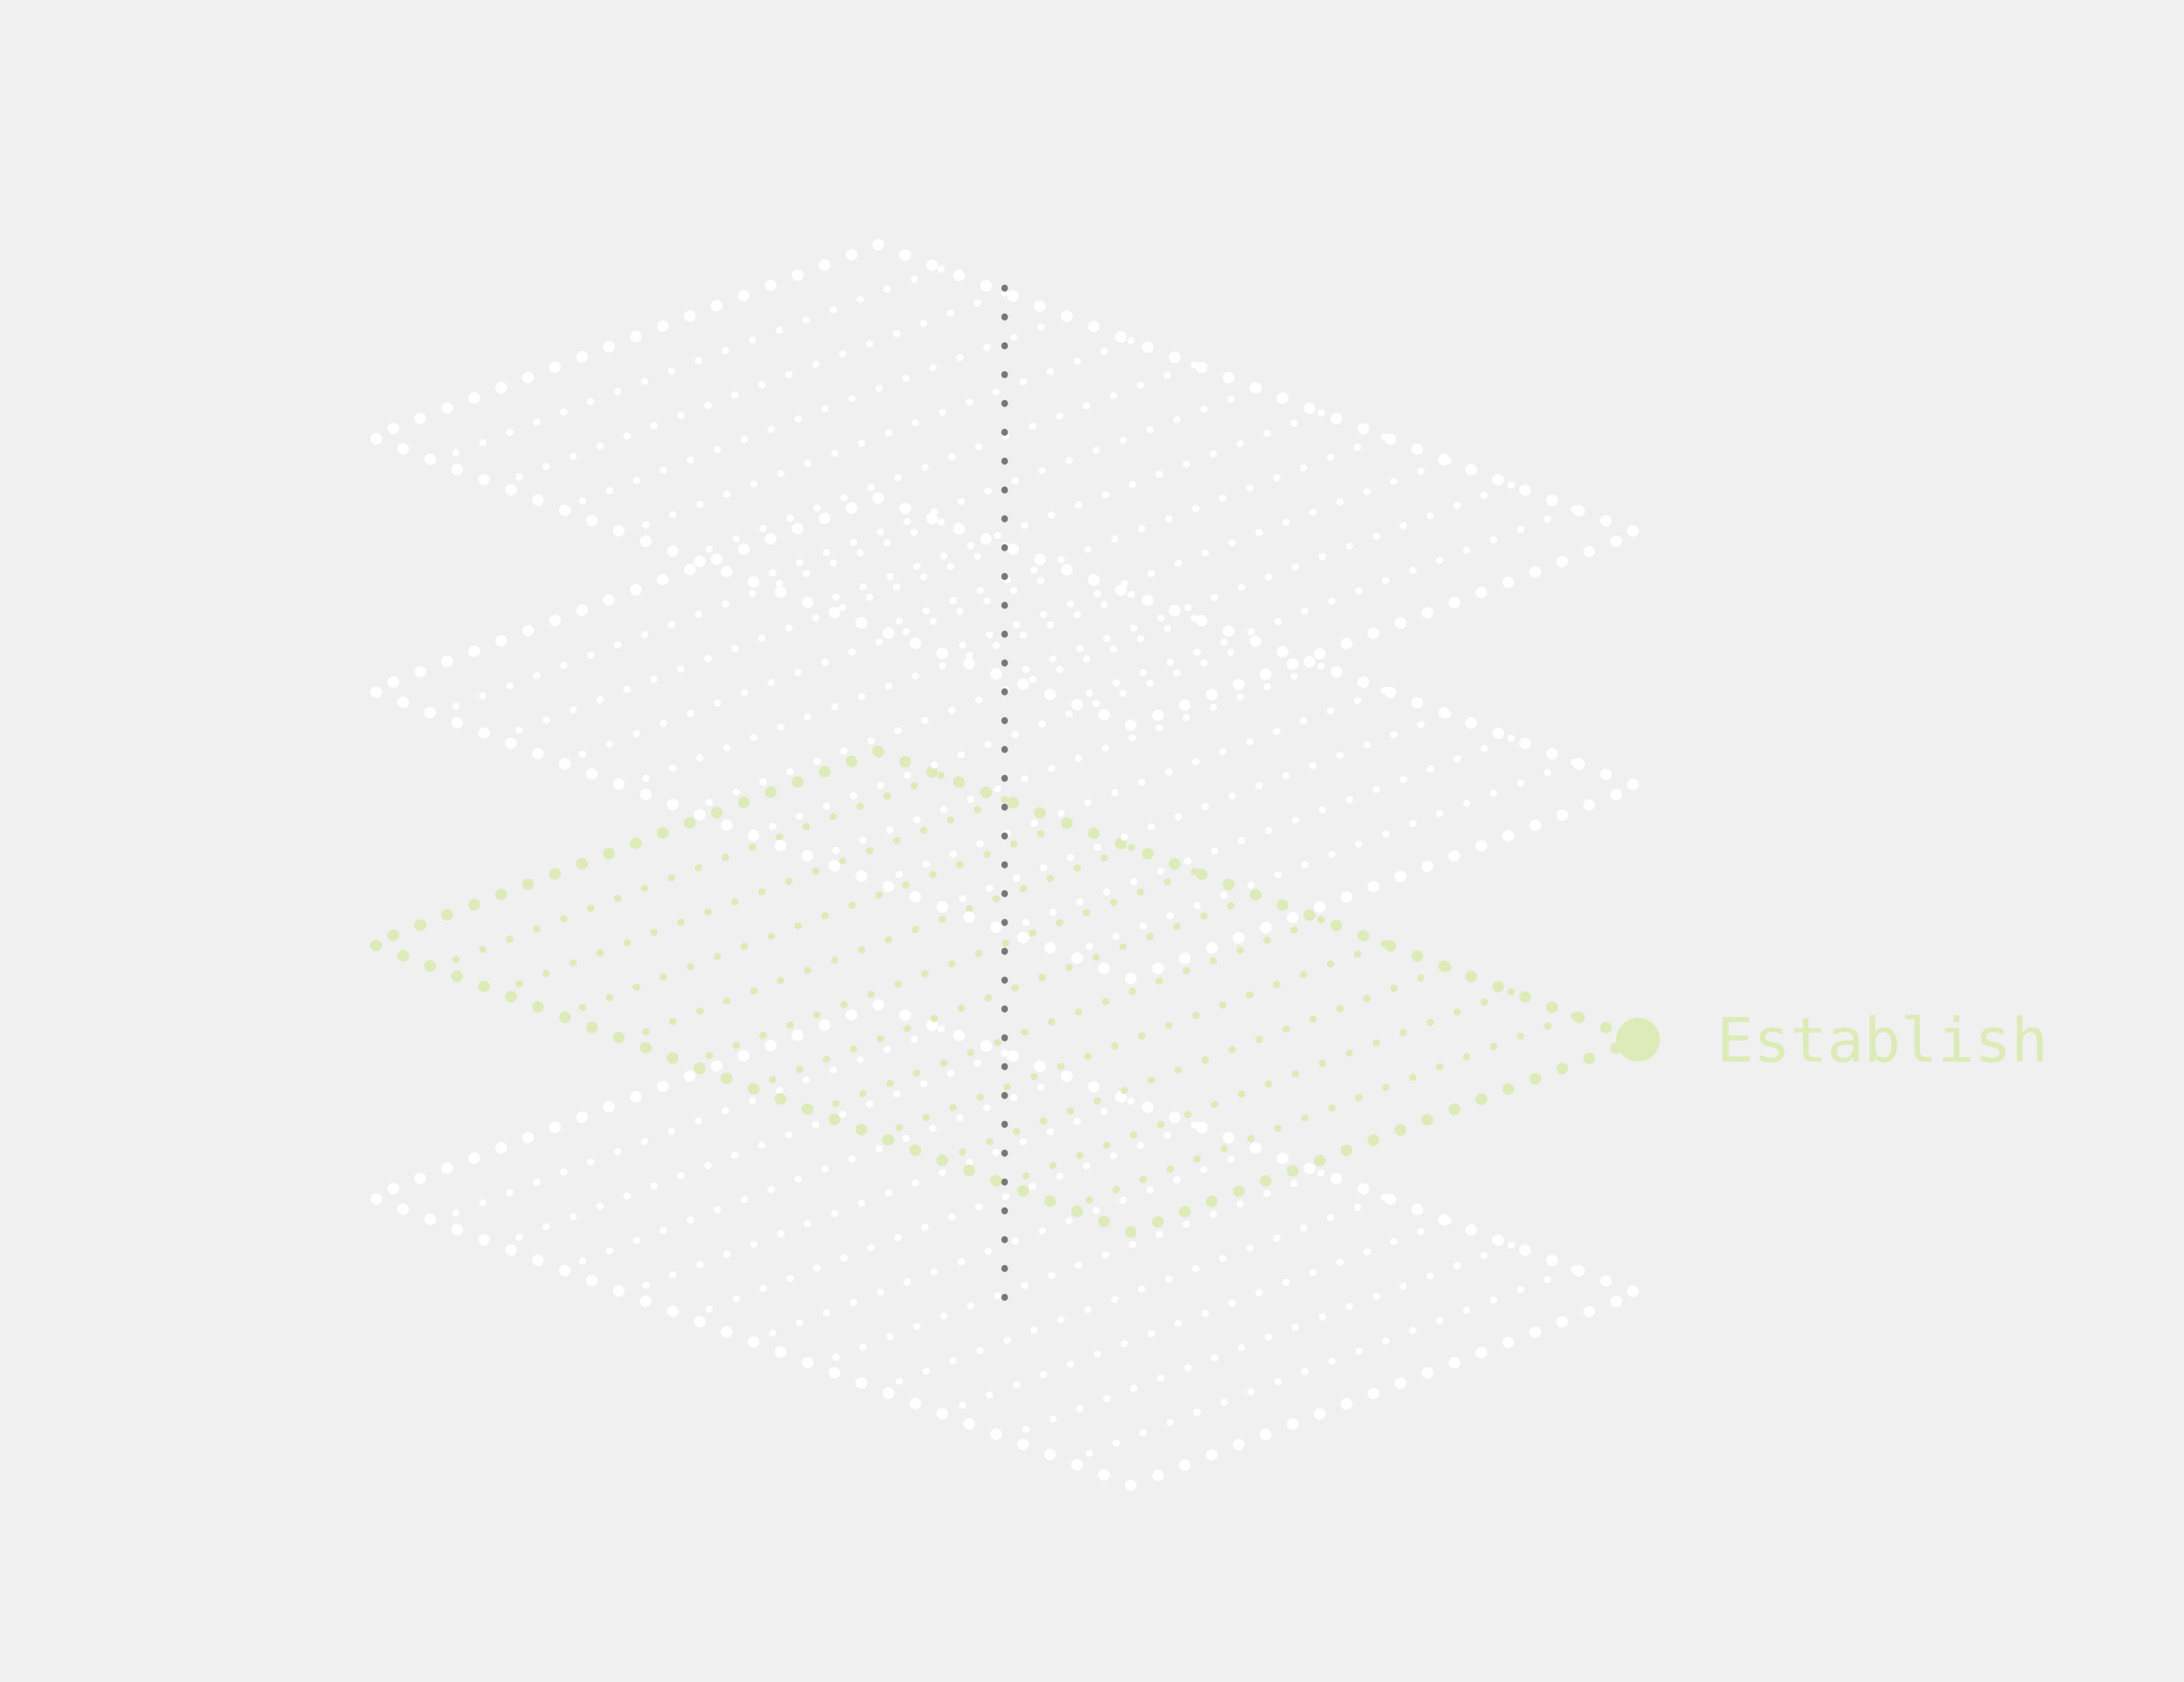
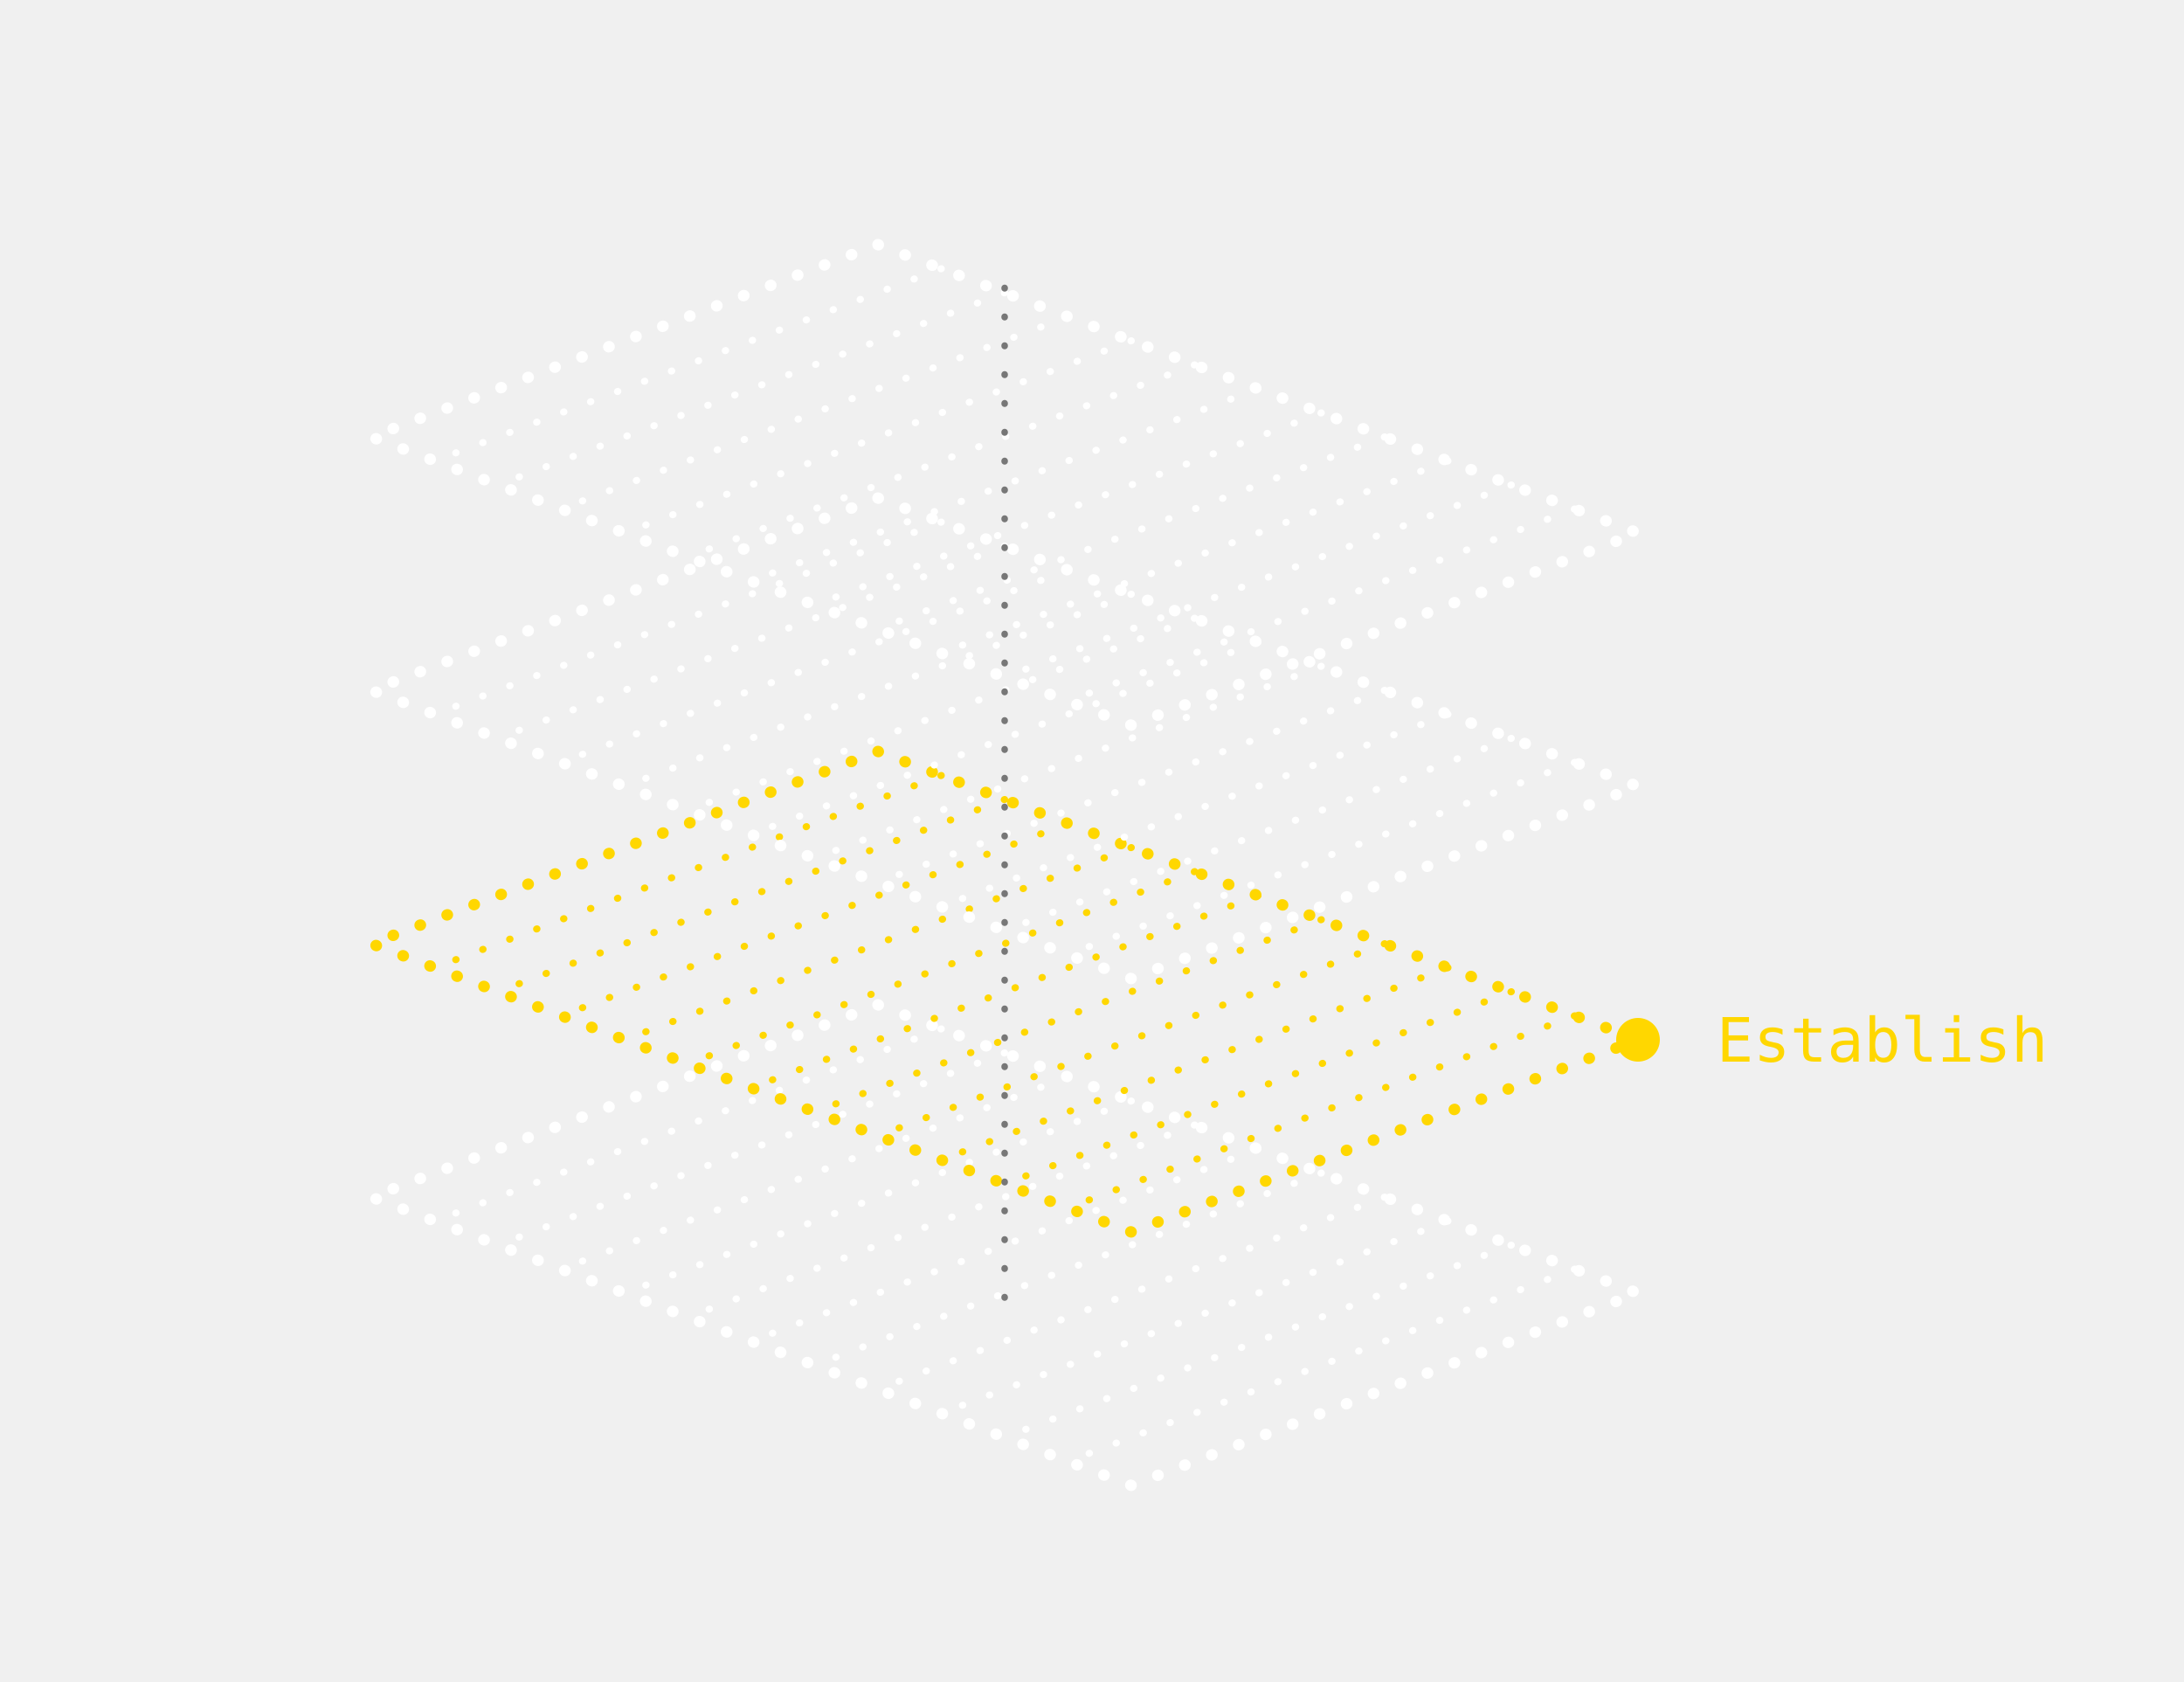
<svg xmlns="http://www.w3.org/2000/svg" viewBox="90 55 500 385" fill="none">
  <polyline points="291.00,285.00 465.00,351.00 349.00,395.00 175.00,329.00 291.00,285.00" fill="none" stroke="#fff" stroke-width="2.6" stroke-linecap="round" stroke-linejoin="round" stroke-dasharray=".1 6.5" />
  <polyline points="305.50,290.50 189.50,334.50" fill="none" stroke="#fff" stroke-width="1.6" stroke-linecap="round" stroke-linejoin="round" stroke-dasharray=".1 6.5" />
  <polyline points="320.00,296.00 204.00,340.00" fill="none" stroke="#fff" stroke-width="1.6" stroke-linecap="round" stroke-linejoin="round" stroke-dasharray=".1 6.5" />
  <polyline points="334.50,301.50 218.50,345.50" fill="none" stroke="#fff" stroke-width="1.6" stroke-linecap="round" stroke-linejoin="round" stroke-dasharray=".1 6.5" />
  <polyline points="349.00,307.00 233.00,351.00" fill="none" stroke="#fff" stroke-width="1.6" stroke-linecap="round" stroke-linejoin="round" stroke-dasharray=".1 6.5" />
  <polyline points="363.50,312.50 247.50,356.50" fill="none" stroke="#fff" stroke-width="1.6" stroke-linecap="round" stroke-linejoin="round" stroke-dasharray=".1 6.5" />
  <polyline points="378.00,318.00 262.00,362.00" fill="none" stroke="#fff" stroke-width="1.6" stroke-linecap="round" stroke-linejoin="round" stroke-dasharray=".1 6.5" />
  <polyline points="392.50,323.50 276.50,367.50" fill="none" stroke="#fff" stroke-width="1.6" stroke-linecap="round" stroke-linejoin="round" stroke-dasharray=".1 6.5" />
  <polyline points="407.00,329.00 291.00,373.00" fill="none" stroke="#fff" stroke-width="1.6" stroke-linecap="round" stroke-linejoin="round" stroke-dasharray=".1 6.5" />
  <polyline points="421.50,334.50 305.50,378.50" fill="none" stroke="#fff" stroke-width="1.6" stroke-linecap="round" stroke-linejoin="round" stroke-dasharray=".1 6.5" />
  <polyline points="436.00,340.00 320.00,384.00" fill="none" stroke="#fff" stroke-width="1.6" stroke-linecap="round" stroke-linejoin="round" stroke-dasharray=".1 6.5" />
  <polyline points="450.50,345.50 334.50,389.50" fill="none" stroke="#fff" stroke-width="1.6" stroke-linecap="round" stroke-linejoin="round" stroke-dasharray=".1 6.5" />
-   <polyline points="291.00,227.00 465.00,293.00 349.00,337.00 175.00,271.00 291.00,227.00" fill="none" stroke="#dcebb7" stroke-width="2.6" stroke-linecap="round" stroke-linejoin="round" stroke-dasharray=".1 6.5" />
-   <polyline points="305.50,232.50 189.50,276.50" fill="none" stroke="#dcebb7" stroke-width="1.6" stroke-linecap="round" stroke-linejoin="round" stroke-dasharray=".1 6.5" />
-   <polyline points="320.00,238.00 204.00,282.00" fill="none" stroke="#dcebb7" stroke-width="1.6" stroke-linecap="round" stroke-linejoin="round" stroke-dasharray=".1 6.5" />
-   <polyline points="334.50,243.50 218.50,287.50" fill="none" stroke="#dcebb7" stroke-width="1.6" stroke-linecap="round" stroke-linejoin="round" stroke-dasharray=".1 6.5" />
-   <polyline points="349.00,249.00 233.00,293.00" fill="none" stroke="#dcebb7" stroke-width="1.6" stroke-linecap="round" stroke-linejoin="round" stroke-dasharray=".1 6.5" />
-   <polyline points="363.50,254.50 247.50,298.50" fill="none" stroke="#dcebb7" stroke-width="1.6" stroke-linecap="round" stroke-linejoin="round" stroke-dasharray=".1 6.5" />
-   <polyline points="378.00,260.00 262.00,304.00" fill="none" stroke="#dcebb7" stroke-width="1.6" stroke-linecap="round" stroke-linejoin="round" stroke-dasharray=".1 6.5" />
-   <polyline points="392.50,265.50 276.50,309.50" fill="none" stroke="#dcebb7" stroke-width="1.6" stroke-linecap="round" stroke-linejoin="round" stroke-dasharray=".1 6.5" />
-   <polyline points="407.00,271.00 291.00,315.00" fill="none" stroke="#dcebb7" stroke-width="1.6" stroke-linecap="round" stroke-linejoin="round" stroke-dasharray=".1 6.5" />
-   <polyline points="421.50,276.50 305.50,320.50" fill="none" stroke="#dcebb7" stroke-width="1.6" stroke-linecap="round" stroke-linejoin="round" stroke-dasharray=".1 6.5" />
-   <polyline points="436.00,282.00 320.00,326.00" fill="none" stroke="#dcebb7" stroke-width="1.6" stroke-linecap="round" stroke-linejoin="round" stroke-dasharray=".1 6.5" />
-   <polyline points="450.50,287.50 334.50,331.50" fill="none" stroke="#dcebb7" stroke-width="1.6" stroke-linecap="round" stroke-linejoin="round" stroke-dasharray=".1 6.5" />
-   <circle cx="465.00" cy="293.00" r="5" fill="#dcebb7" />
+   <polyline points="291.00,227.00 465.00,293.00 349.00,337.00 175.00,271.00 291.00,227.00" fill="none" stroke="#ffd700" stroke-width="2.6" stroke-linecap="round" stroke-linejoin="round" stroke-dasharray=".1 6.5" />
+   <polyline points="305.50,232.50 189.50,276.50" fill="none" stroke="#ffd700" stroke-width="1.6" stroke-linecap="round" stroke-linejoin="round" stroke-dasharray=".1 6.5" />
+   <polyline points="320.00,238.00 204.00,282.00" fill="none" stroke="#ffd700" stroke-width="1.6" stroke-linecap="round" stroke-linejoin="round" stroke-dasharray=".1 6.5" />
+   <polyline points="334.50,243.50 218.50,287.50" fill="none" stroke="#ffd700" stroke-width="1.6" stroke-linecap="round" stroke-linejoin="round" stroke-dasharray=".1 6.5" />
+   <polyline points="349.00,249.00 233.00,293.00" fill="none" stroke="#ffd700" stroke-width="1.6" stroke-linecap="round" stroke-linejoin="round" stroke-dasharray=".1 6.5" />
+   <polyline points="363.50,254.50 247.50,298.50" fill="none" stroke="#ffd700" stroke-width="1.6" stroke-linecap="round" stroke-linejoin="round" stroke-dasharray=".1 6.5" />
+   <polyline points="378.00,260.00 262.00,304.00" fill="none" stroke="#ffd700" stroke-width="1.6" stroke-linecap="round" stroke-linejoin="round" stroke-dasharray=".1 6.5" />
+   <polyline points="392.50,265.50 276.50,309.50" fill="none" stroke="#ffd700" stroke-width="1.6" stroke-linecap="round" stroke-linejoin="round" stroke-dasharray=".1 6.5" />
+   <polyline points="407.00,271.00 291.00,315.00" fill="none" stroke="#ffd700" stroke-width="1.6" stroke-linecap="round" stroke-linejoin="round" stroke-dasharray=".1 6.5" />
+   <polyline points="421.50,276.50 305.50,320.50" fill="none" stroke="#ffd700" stroke-width="1.6" stroke-linecap="round" stroke-linejoin="round" stroke-dasharray=".1 6.5" />
+   <polyline points="436.00,282.00 320.00,326.00" fill="none" stroke="#ffd700" stroke-width="1.6" stroke-linecap="round" stroke-linejoin="round" stroke-dasharray=".1 6.5" />
+   <polyline points="450.50,287.50 334.50,331.50" fill="none" stroke="#ffd700" stroke-width="1.6" stroke-linecap="round" stroke-linejoin="round" stroke-dasharray=".1 6.5" />
+   <circle cx="465.00" cy="293.00" r="5" fill="#ffd700" />
  <polyline points="291.00,169.00 465.00,235.00 349.00,279.00 175.00,213.00 291.00,169.00" fill="none" stroke="#fff" stroke-width="2.6" stroke-linecap="round" stroke-linejoin="round" stroke-dasharray=".1 6.5" />
  <polyline points="305.50,174.50 189.50,218.50" fill="none" stroke="#fff" stroke-width="1.6" stroke-linecap="round" stroke-linejoin="round" stroke-dasharray=".1 6.5" />
  <polyline points="320.00,180.00 204.00,224.00" fill="none" stroke="#fff" stroke-width="1.6" stroke-linecap="round" stroke-linejoin="round" stroke-dasharray=".1 6.5" />
  <polyline points="334.50,185.50 218.50,229.50" fill="none" stroke="#fff" stroke-width="1.6" stroke-linecap="round" stroke-linejoin="round" stroke-dasharray=".1 6.5" />
  <polyline points="349.00,191.00 233.00,235.00" fill="none" stroke="#fff" stroke-width="1.6" stroke-linecap="round" stroke-linejoin="round" stroke-dasharray=".1 6.5" />
  <polyline points="363.50,196.50 247.50,240.50" fill="none" stroke="#fff" stroke-width="1.6" stroke-linecap="round" stroke-linejoin="round" stroke-dasharray=".1 6.5" />
  <polyline points="378.00,202.00 262.00,246.00" fill="none" stroke="#fff" stroke-width="1.6" stroke-linecap="round" stroke-linejoin="round" stroke-dasharray=".1 6.5" />
  <polyline points="392.50,207.50 276.50,251.50" fill="none" stroke="#fff" stroke-width="1.6" stroke-linecap="round" stroke-linejoin="round" stroke-dasharray=".1 6.5" />
  <polyline points="407.00,213.00 291.00,257.00" fill="none" stroke="#fff" stroke-width="1.6" stroke-linecap="round" stroke-linejoin="round" stroke-dasharray=".1 6.5" />
  <polyline points="421.50,218.50 305.50,262.50" fill="none" stroke="#fff" stroke-width="1.6" stroke-linecap="round" stroke-linejoin="round" stroke-dasharray=".1 6.5" />
  <polyline points="436.00,224.00 320.00,268.00" fill="none" stroke="#fff" stroke-width="1.6" stroke-linecap="round" stroke-linejoin="round" stroke-dasharray=".1 6.5" />
  <polyline points="450.50,229.50 334.50,273.50" fill="none" stroke="#fff" stroke-width="1.6" stroke-linecap="round" stroke-linejoin="round" stroke-dasharray=".1 6.5" />
  <polyline points="291.00,111.00 465.00,177.00 349.00,221.00 175.00,155.00 291.00,111.00" fill="none" stroke="#fff" stroke-width="2.6" stroke-linecap="round" stroke-linejoin="round" stroke-dasharray=".1 6.5" />
  <polyline points="305.50,116.50 189.50,160.50" fill="none" stroke="#fff" stroke-width="1.6" stroke-linecap="round" stroke-linejoin="round" stroke-dasharray=".1 6.5" />
  <polyline points="320.00,122.00 204.00,166.00" fill="none" stroke="#fff" stroke-width="1.6" stroke-linecap="round" stroke-linejoin="round" stroke-dasharray=".1 6.5" />
  <polyline points="334.50,127.50 218.50,171.50" fill="none" stroke="#fff" stroke-width="1.6" stroke-linecap="round" stroke-linejoin="round" stroke-dasharray=".1 6.5" />
  <polyline points="349.00,133.00 233.00,177.00" fill="none" stroke="#fff" stroke-width="1.6" stroke-linecap="round" stroke-linejoin="round" stroke-dasharray=".1 6.5" />
  <polyline points="363.50,138.50 247.50,182.50" fill="none" stroke="#fff" stroke-width="1.6" stroke-linecap="round" stroke-linejoin="round" stroke-dasharray=".1 6.5" />
  <polyline points="378.00,144.00 262.00,188.00" fill="none" stroke="#fff" stroke-width="1.6" stroke-linecap="round" stroke-linejoin="round" stroke-dasharray=".1 6.5" />
  <polyline points="392.50,149.50 276.50,193.50" fill="none" stroke="#fff" stroke-width="1.6" stroke-linecap="round" stroke-linejoin="round" stroke-dasharray=".1 6.5" />
  <polyline points="407.00,155.00 291.00,199.00" fill="none" stroke="#fff" stroke-width="1.6" stroke-linecap="round" stroke-linejoin="round" stroke-dasharray=".1 6.5" />
  <polyline points="421.50,160.50 305.50,204.50" fill="none" stroke="#fff" stroke-width="1.6" stroke-linecap="round" stroke-linejoin="round" stroke-dasharray=".1 6.5" />
  <polyline points="436.00,166.00 320.00,210.00" fill="none" stroke="#fff" stroke-width="1.6" stroke-linecap="round" stroke-linejoin="round" stroke-dasharray=".1 6.5" />
  <polyline points="450.50,171.50 334.50,215.50" fill="none" stroke="#fff" stroke-width="1.6" stroke-linecap="round" stroke-linejoin="round" stroke-dasharray=".1 6.5" />
  <polyline points="320.00,352.00 320.00,120.00" fill="none" stroke="#777" stroke-width="1.5" stroke-linecap="round" stroke-linejoin="round" stroke-dasharray=".1 6.5" />
-   <text x="483.00" y="298.00" fill="#dcebb7" font-family="monospace" font-size="14">Establish</text>
+   <text x="483.00" y="298.00" fill="#ffd700" font-family="monospace" font-size="14">Establish</text>
</svg>
